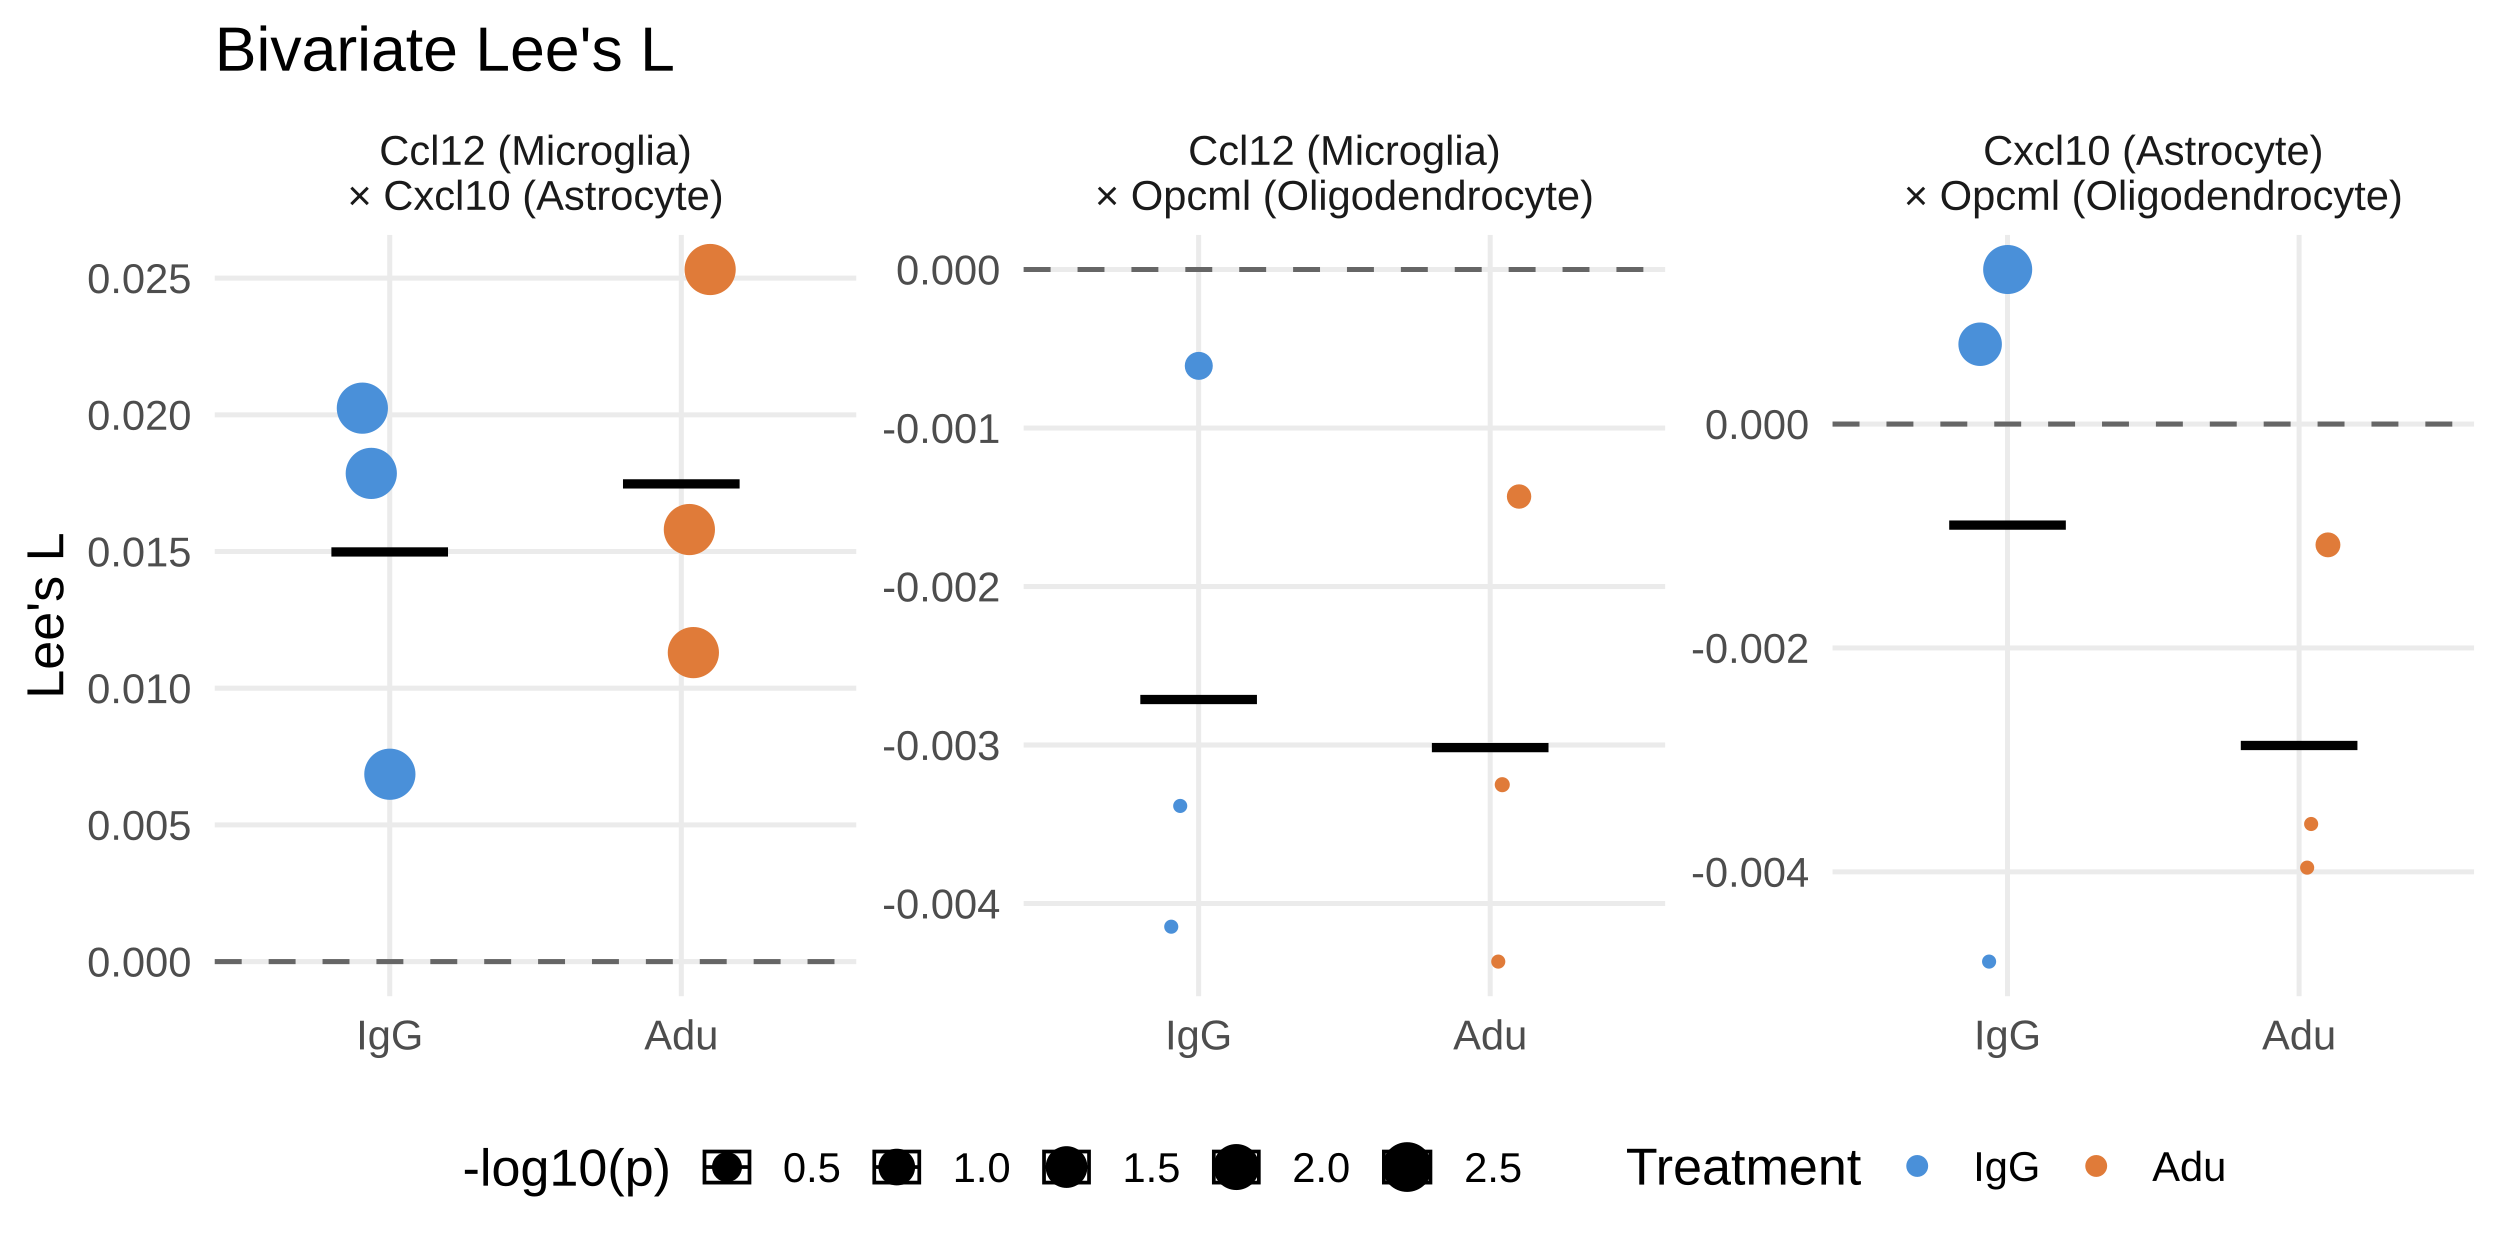
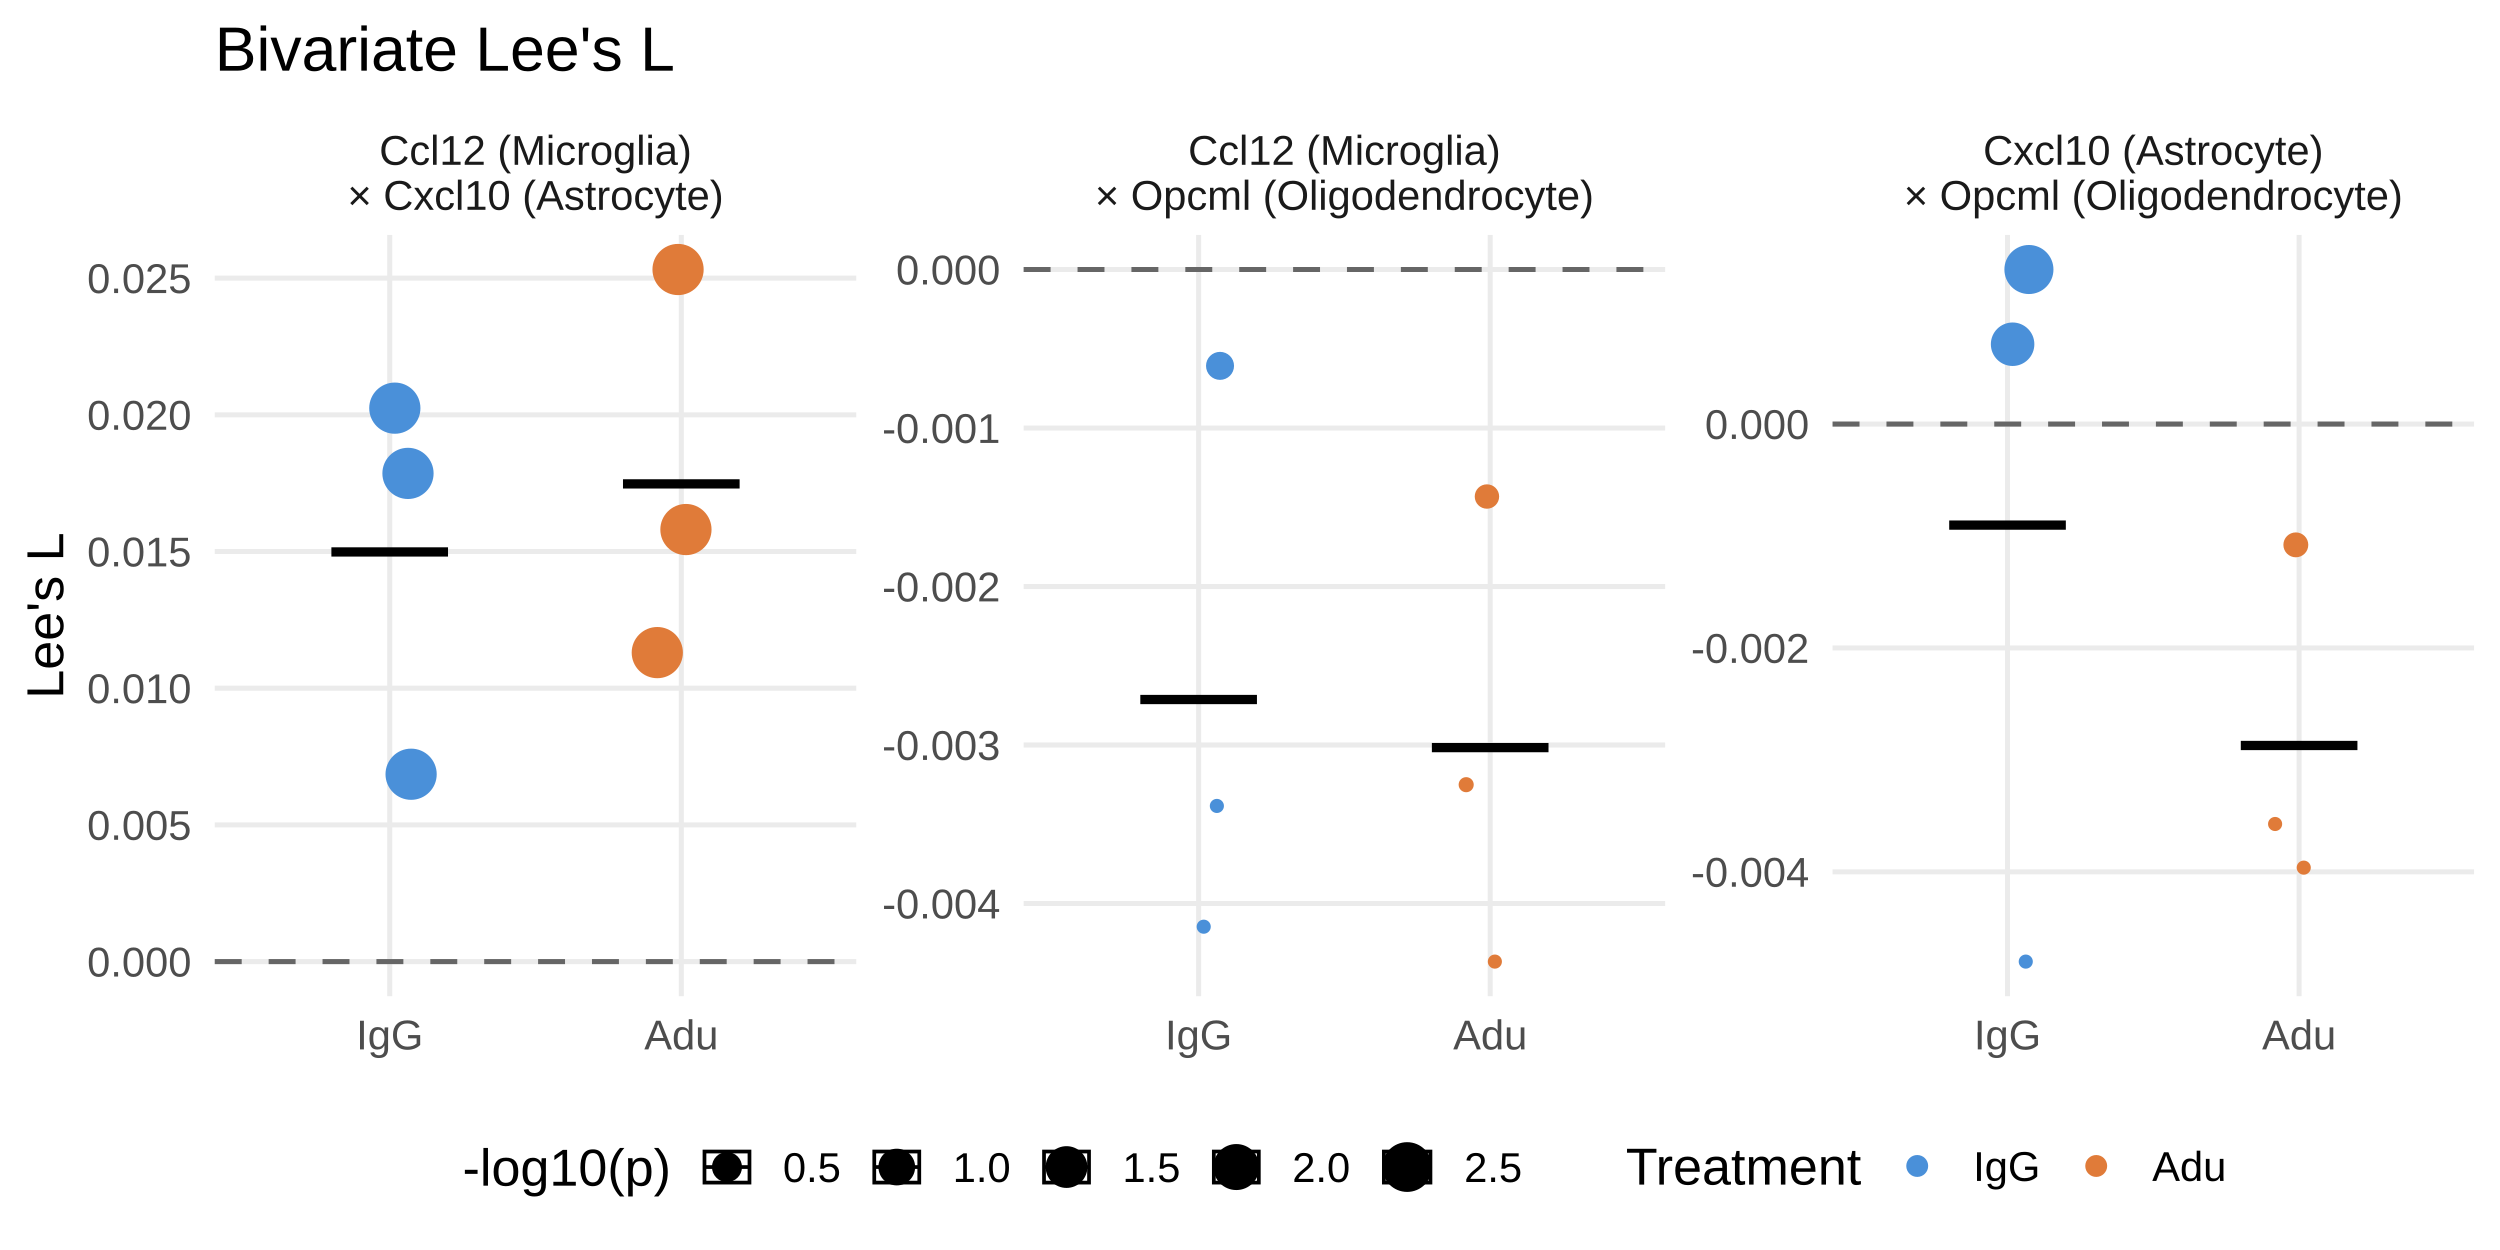
<svg xmlns="http://www.w3.org/2000/svg" width="720.00pt" height="360.00pt" viewBox="0 0 720.00 360.00">
  <g class="svglite">
    <defs>
      <style type="text/css">
    .svglite line, .svglite polyline, .svglite polygon, .svglite path, .svglite rect, .svglite circle {
      fill: none;
      stroke: #000000;
      stroke-linecap: round;
      stroke-linejoin: round;
      stroke-miterlimit: 10.00;
    }
    .svglite text {
      white-space: pre;
    }
    .svglite g.glyphgroup path {
      fill: inherit;
      stroke: none;
    }
  </style>
    </defs>
    <rect width="100%" height="100%" style="stroke: none; fill: #FFFFFF;" />
    <defs>
      <clipPath id="cpMC4wMHw3MjAuMDB8MC4wMHwzNjAuMDA=">
        <rect x="0.00" y="0.00" width="720.00" height="360.00" />
      </clipPath>
    </defs>
    <g clip-path="url(#cpMC4wMHw3MjAuMDB8MC4wMHwzNjAuMDA=)">
      <rect x="-0" y="0.00" width="720.00" height="360.00" style="stroke-width: 1.45; stroke: none; fill: #FFFFFF;" />
    </g>
    <defs>
      <clipPath id="cpNjEuODV8MjQ2LjYwfDY3LjY2fDI4Ni45MQ==">
        <rect x="61.85" y="67.66" width="184.75" height="219.25" />
      </clipPath>
    </defs>
    <g clip-path="url(#cpNjEuODV8MjQ2LjYwfDY3LjY2fDI4Ni45MQ==)">
      <polyline points="61.85,276.94 246.60,276.94 " style="stroke-width: 1.45; stroke: #EBEBEB; stroke-linecap: butt;" />
      <polyline points="61.85,237.57 246.60,237.57 " style="stroke-width: 1.45; stroke: #EBEBEB; stroke-linecap: butt;" />
      <polyline points="61.85,198.20 246.60,198.20 " style="stroke-width: 1.45; stroke: #EBEBEB; stroke-linecap: butt;" />
      <polyline points="61.85,158.83 246.60,158.83 " style="stroke-width: 1.45; stroke: #EBEBEB; stroke-linecap: butt;" />
      <polyline points="61.85,119.47 246.60,119.47 " style="stroke-width: 1.45; stroke: #EBEBEB; stroke-linecap: butt;" />
      <polyline points="61.85,80.10 246.60,80.10 " style="stroke-width: 1.45; stroke: #EBEBEB; stroke-linecap: butt;" />
      <polyline points="112.24,286.91 112.24,67.66 " style="stroke-width: 1.45; stroke: #EBEBEB; stroke-linecap: butt;" />
      <polyline points="196.22,286.91 196.22,67.66 " style="stroke-width: 1.45; stroke: #EBEBEB; stroke-linecap: butt;" />
      <line x1="61.85" y1="276.94" x2="246.60" y2="276.94" style="stroke-width: 1.45; stroke: #666666; stroke-dasharray: 7.76,7.76; stroke-linecap: butt;" />
-       <circle cx="112.28" cy="222.98" r="6.89" style="stroke-width: 0.97; stroke: #4A90D9; fill: #4A90D9;" />
-       <circle cx="198.54" cy="152.51" r="6.89" style="stroke-width: 0.97; stroke: #E07B39; fill: #E07B39;" />
-       <circle cx="104.36" cy="117.55" r="6.89" style="stroke-width: 0.97; stroke: #4A90D9; fill: #4A90D9;" />
-       <circle cx="106.93" cy="136.34" r="6.89" style="stroke-width: 0.97; stroke: #4A90D9; fill: #4A90D9;" />
-       <circle cx="199.69" cy="187.95" r="6.89" style="stroke-width: 0.97; stroke: #E07B39; fill: #E07B39;" />
-       <circle cx="204.52" cy="77.62" r="6.89" style="stroke-width: 0.97; stroke: #E07B39; fill: #E07B39;" />
+       <circle cx="118.40" cy="222.98" r="6.89" style="stroke-width: 0.97; stroke: #4A90D9; fill: #4A90D9;" />
+       <circle cx="197.55" cy="152.51" r="6.89" style="stroke-width: 0.97; stroke: #E07B39; fill: #E07B39;" />
+       <circle cx="113.71" cy="117.55" r="6.89" style="stroke-width: 0.97; stroke: #4A90D9; fill: #4A90D9;" />
+       <circle cx="117.50" cy="136.34" r="6.89" style="stroke-width: 0.97; stroke: #4A90D9; fill: #4A90D9;" />
+       <circle cx="189.30" cy="187.95" r="6.89" style="stroke-width: 0.97; stroke: #E07B39; fill: #E07B39;" />
+       <circle cx="195.28" cy="77.62" r="6.89" style="stroke-width: 0.97; stroke: #E07B39; fill: #E07B39;" />
      <line x1="95.44" y1="158.96" x2="129.03" y2="158.96" style="stroke-width: 2.67; stroke-linecap: butt; stroke-linejoin: miter;" />
      <line x1="179.42" y1="139.36" x2="213.01" y2="139.36" style="stroke-width: 2.67; stroke-linecap: butt; stroke-linejoin: miter;" />
    </g>
    <g clip-path="url(#cpMC4wMHw3MjAuMDB8MC4wMHwzNjAuMDA=)">
</g>
    <defs>
      <clipPath id="cpMjk0LjgxfDQ3OS41N3w2Ny42NnwyODYuOTE=">
        <rect x="294.81" y="67.66" width="184.75" height="219.25" />
      </clipPath>
    </defs>
    <g clip-path="url(#cpMjk0LjgxfDQ3OS41N3w2Ny42NnwyODYuOTE=)">
      <polyline points="294.81,260.21 479.57,260.21 " style="stroke-width: 1.45; stroke: #EBEBEB; stroke-linecap: butt;" />
      <polyline points="294.81,214.56 479.57,214.56 " style="stroke-width: 1.45; stroke: #EBEBEB; stroke-linecap: butt;" />
      <polyline points="294.81,168.92 479.57,168.92 " style="stroke-width: 1.45; stroke: #EBEBEB; stroke-linecap: butt;" />
      <polyline points="294.81,123.27 479.57,123.27 " style="stroke-width: 1.45; stroke: #EBEBEB; stroke-linecap: butt;" />
      <polyline points="294.81,77.62 479.57,77.62 " style="stroke-width: 1.45; stroke: #EBEBEB; stroke-linecap: butt;" />
      <polyline points="345.20,286.91 345.20,67.66 " style="stroke-width: 1.45; stroke: #EBEBEB; stroke-linecap: butt;" />
      <polyline points="429.18,286.91 429.18,67.66 " style="stroke-width: 1.45; stroke: #EBEBEB; stroke-linecap: butt;" />
      <line x1="294.81" y1="77.62" x2="479.57" y2="77.62" style="stroke-width: 1.45; stroke: #666666; stroke-dasharray: 7.76,7.76; stroke-linecap: butt;" />
-       <circle cx="345.25" cy="105.37" r="3.55" style="stroke-width: 0.97; stroke: #4A90D9; fill: #4A90D9;" />
-       <circle cx="431.50" cy="276.94" r="1.55" style="stroke-width: 0.97; stroke: #E07B39; fill: #E07B39;" />
-       <circle cx="337.32" cy="266.89" r="1.55" style="stroke-width: 0.97; stroke: #4A90D9; fill: #4A90D9;" />
-       <circle cx="339.90" cy="232.11" r="1.55" style="stroke-width: 0.97; stroke: #4A90D9; fill: #4A90D9;" />
-       <circle cx="432.65" cy="225.99" r="1.69" style="stroke-width: 0.97; stroke: #E07B39; fill: #E07B39;" />
-       <circle cx="437.49" cy="143.00" r="3.03" style="stroke-width: 0.97; stroke: #E07B39; fill: #E07B39;" />
+       <circle cx="351.37" cy="105.37" r="3.55" style="stroke-width: 0.97; stroke: #4A90D9; fill: #4A90D9;" />
+       <circle cx="430.52" cy="276.94" r="1.55" style="stroke-width: 0.97; stroke: #E07B39; fill: #E07B39;" />
+       <circle cx="346.67" cy="266.89" r="1.55" style="stroke-width: 0.97; stroke: #4A90D9; fill: #4A90D9;" />
+       <circle cx="350.46" cy="232.11" r="1.55" style="stroke-width: 0.97; stroke: #4A90D9; fill: #4A90D9;" />
+       <circle cx="422.26" cy="225.99" r="1.69" style="stroke-width: 0.97; stroke: #E07B39; fill: #E07B39;" />
+       <circle cx="428.24" cy="143.00" r="3.03" style="stroke-width: 0.97; stroke: #E07B39; fill: #E07B39;" />
      <line x1="328.41" y1="201.46" x2="362.00" y2="201.46" style="stroke-width: 2.67; stroke-linecap: butt; stroke-linejoin: miter;" />
      <line x1="412.38" y1="215.31" x2="445.97" y2="215.31" style="stroke-width: 2.67; stroke-linecap: butt; stroke-linejoin: miter;" />
    </g>
    <g clip-path="url(#cpMC4wMHw3MjAuMDB8MC4wMHwzNjAuMDA=)">
</g>
    <defs>
      <clipPath id="cpNTI3Ljc4fDcxMi41M3w2Ny42NnwyODYuOTE=">
        <rect x="527.78" y="67.66" width="184.75" height="219.25" />
      </clipPath>
    </defs>
    <g clip-path="url(#cpNTI3Ljc4fDcxMi41M3w2Ny42NnwyODYuOTE=)">
      <polyline points="527.78,251.09 712.53,251.09 " style="stroke-width: 1.45; stroke: #EBEBEB; stroke-linecap: butt;" />
      <polyline points="527.78,186.61 712.53,186.61 " style="stroke-width: 1.45; stroke: #EBEBEB; stroke-linecap: butt;" />
      <polyline points="527.78,122.13 712.53,122.13 " style="stroke-width: 1.45; stroke: #EBEBEB; stroke-linecap: butt;" />
      <polyline points="578.16,286.91 578.16,67.66 " style="stroke-width: 1.45; stroke: #EBEBEB; stroke-linecap: butt;" />
      <polyline points="662.14,286.91 662.14,67.66 " style="stroke-width: 1.45; stroke: #EBEBEB; stroke-linecap: butt;" />
      <line x1="527.78" y1="122.13" x2="712.53" y2="122.13" style="stroke-width: 1.45; stroke: #666666; stroke-dasharray: 7.76,7.76; stroke-linecap: butt;" />
-       <circle cx="578.21" cy="77.62" r="6.58" style="stroke-width: 0.97; stroke: #4A90D9; fill: #4A90D9;" />
-       <circle cx="664.46" cy="249.88" r="1.55" style="stroke-width: 0.97; stroke: #E07B39; fill: #E07B39;" />
-       <circle cx="570.28" cy="99.14" r="5.78" style="stroke-width: 0.97; stroke: #4A90D9; fill: #4A90D9;" />
-       <circle cx="572.86" cy="276.94" r="1.55" style="stroke-width: 0.97; stroke: #4A90D9; fill: #4A90D9;" />
-       <circle cx="665.61" cy="237.31" r="1.55" style="stroke-width: 0.97; stroke: #E07B39; fill: #E07B39;" />
-       <circle cx="670.45" cy="156.92" r="3.10" style="stroke-width: 0.97; stroke: #E07B39; fill: #E07B39;" />
+       <circle cx="584.33" cy="77.62" r="6.58" style="stroke-width: 0.97; stroke: #4A90D9; fill: #4A90D9;" />
+       <circle cx="663.48" cy="249.88" r="1.55" style="stroke-width: 0.97; stroke: #E07B39; fill: #E07B39;" />
+       <circle cx="579.63" cy="99.14" r="5.78" style="stroke-width: 0.97; stroke: #4A90D9; fill: #4A90D9;" />
+       <circle cx="583.42" cy="276.94" r="1.55" style="stroke-width: 0.97; stroke: #4A90D9; fill: #4A90D9;" />
+       <circle cx="655.23" cy="237.31" r="1.55" style="stroke-width: 0.97; stroke: #E07B39; fill: #E07B39;" />
+       <circle cx="661.20" cy="156.92" r="3.10" style="stroke-width: 0.97; stroke: #E07B39; fill: #E07B39;" />
      <line x1="561.37" y1="151.23" x2="594.96" y2="151.23" style="stroke-width: 2.67; stroke-linecap: butt; stroke-linejoin: miter;" />
      <line x1="645.35" y1="214.70" x2="678.94" y2="214.70" style="stroke-width: 2.67; stroke-linecap: butt; stroke-linejoin: miter;" />
    </g>
    <g clip-path="url(#cpMC4wMHw3MjAuMDB8MC4wMHwzNjAuMDA=)">
</g>
    <defs>
      <clipPath id="cpNjEuODV8MjQ2LjYwfDMxLjYzfDY3LjY2">
        <rect x="61.85" y="31.63" width="184.75" height="36.03" />
      </clipPath>
    </defs>
    <g clip-path="url(#cpNjEuODV8MjQ2LjYwfDMxLjYzfDY3LjY2)">
      <text x="154.23" y="47.46" text-anchor="middle" style="font-size: 12.00px;fill: #1A1A1A; font-family: &quot;Arial&quot;;" textLength="90.05px" lengthAdjust="spacingAndGlyphs">Ccl12 (Microglia)</text>
      <text x="154.23" y="60.42" text-anchor="middle" style="font-size: 12.00px;fill: #1A1A1A; font-family: &quot;Arial&quot;;" textLength="108.36px" lengthAdjust="spacingAndGlyphs">× Cxcl10 (Astrocyte)</text>
    </g>
    <g clip-path="url(#cpMC4wMHw3MjAuMDB8MC4wMHwzNjAuMDA=)">
</g>
    <defs>
      <clipPath id="cpMjk0LjgxfDQ3OS41N3wzMS42M3w2Ny42Ng==">
        <rect x="294.81" y="31.63" width="184.75" height="36.03" />
      </clipPath>
    </defs>
    <g clip-path="url(#cpMjk0LjgxfDQ3OS41N3wzMS42M3w2Ny42Ng==)">
      <text x="387.19" y="47.46" text-anchor="middle" style="font-size: 12.00px;fill: #1A1A1A; font-family: &quot;Arial&quot;;" textLength="90.05px" lengthAdjust="spacingAndGlyphs">Ccl12 (Microglia)</text>
      <text x="387.19" y="60.42" text-anchor="middle" style="font-size: 12.00px;fill: #1A1A1A; font-family: &quot;Arial&quot;;" textLength="143.72px" lengthAdjust="spacingAndGlyphs">× Opcml (Oligodendrocyte)</text>
    </g>
    <g clip-path="url(#cpMC4wMHw3MjAuMDB8MC4wMHwzNjAuMDA=)">
</g>
    <defs>
      <clipPath id="cpNTI3Ljc4fDcxMi41M3wzMS42M3w2Ny42Ng==">
        <rect x="527.78" y="31.63" width="184.75" height="36.03" />
      </clipPath>
    </defs>
    <g clip-path="url(#cpNTI3Ljc4fDcxMi41M3wzMS42M3w2Ny42Ng==)">
      <text x="620.15" y="47.46" text-anchor="middle" style="font-size: 12.00px;fill: #1A1A1A; font-family: &quot;Arial&quot;;" textLength="98.02px" lengthAdjust="spacingAndGlyphs">Cxcl10 (Astrocyte)</text>
      <text x="620.15" y="60.42" text-anchor="middle" style="font-size: 12.00px;fill: #1A1A1A; font-family: &quot;Arial&quot;;" textLength="143.72px" lengthAdjust="spacingAndGlyphs">× Opcml (Oligodendrocyte)</text>
    </g>
    <g clip-path="url(#cpMC4wMHw3MjAuMDB8MC4wMHwzNjAuMDA=)">
      <text x="112.24" y="302.23" text-anchor="middle" style="font-size: 12.00px;fill: #4D4D4D; font-family: &quot;Arial&quot;;" textLength="19.33px" lengthAdjust="spacingAndGlyphs">IgG</text>
      <text x="196.22" y="302.23" text-anchor="middle" style="font-size: 12.00px;fill: #4D4D4D; font-family: &quot;Arial&quot;;" textLength="21.34px" lengthAdjust="spacingAndGlyphs">Adu</text>
      <text x="345.20" y="302.23" text-anchor="middle" style="font-size: 12.00px;fill: #4D4D4D; font-family: &quot;Arial&quot;;" textLength="19.33px" lengthAdjust="spacingAndGlyphs">IgG</text>
      <text x="429.18" y="302.23" text-anchor="middle" style="font-size: 12.00px;fill: #4D4D4D; font-family: &quot;Arial&quot;;" textLength="21.34px" lengthAdjust="spacingAndGlyphs">Adu</text>
      <text x="578.16" y="302.23" text-anchor="middle" style="font-size: 12.00px;fill: #4D4D4D; font-family: &quot;Arial&quot;;" textLength="19.33px" lengthAdjust="spacingAndGlyphs">IgG</text>
      <text x="662.14" y="302.23" text-anchor="middle" style="font-size: 12.00px;fill: #4D4D4D; font-family: &quot;Arial&quot;;" textLength="21.34px" lengthAdjust="spacingAndGlyphs">Adu</text>
      <text x="521.05" y="255.38" text-anchor="end" style="font-size: 12.00px;fill: #4D4D4D; font-family: &quot;Arial&quot;;" textLength="34.02px" lengthAdjust="spacingAndGlyphs">-0.004</text>
      <text x="521.05" y="190.90" text-anchor="end" style="font-size: 12.00px;fill: #4D4D4D; font-family: &quot;Arial&quot;;" textLength="34.02px" lengthAdjust="spacingAndGlyphs">-0.002</text>
      <text x="521.05" y="126.42" text-anchor="end" style="font-size: 12.00px;fill: #4D4D4D; font-family: &quot;Arial&quot;;" textLength="30.02px" lengthAdjust="spacingAndGlyphs">0.000</text>
      <text x="288.09" y="264.51" text-anchor="end" style="font-size: 12.00px;fill: #4D4D4D; font-family: &quot;Arial&quot;;" textLength="34.02px" lengthAdjust="spacingAndGlyphs">-0.004</text>
      <text x="288.09" y="218.86" text-anchor="end" style="font-size: 12.00px;fill: #4D4D4D; font-family: &quot;Arial&quot;;" textLength="34.02px" lengthAdjust="spacingAndGlyphs">-0.003</text>
      <text x="288.09" y="173.21" text-anchor="end" style="font-size: 12.00px;fill: #4D4D4D; font-family: &quot;Arial&quot;;" textLength="34.02px" lengthAdjust="spacingAndGlyphs">-0.002</text>
      <text x="288.09" y="127.57" text-anchor="end" style="font-size: 12.00px;fill: #4D4D4D; font-family: &quot;Arial&quot;;" textLength="34.02px" lengthAdjust="spacingAndGlyphs">-0.001</text>
      <text x="288.09" y="81.92" text-anchor="end" style="font-size: 12.00px;fill: #4D4D4D; font-family: &quot;Arial&quot;;" textLength="30.02px" lengthAdjust="spacingAndGlyphs">0.000</text>
      <text x="55.13" y="281.24" text-anchor="end" style="font-size: 12.00px;fill: #4D4D4D; font-family: &quot;Arial&quot;;" textLength="30.02px" lengthAdjust="spacingAndGlyphs">0.000</text>
      <text x="55.13" y="241.87" text-anchor="end" style="font-size: 12.00px;fill: #4D4D4D; font-family: &quot;Arial&quot;;" textLength="30.02px" lengthAdjust="spacingAndGlyphs">0.005</text>
      <text x="55.13" y="202.50" text-anchor="end" style="font-size: 12.00px;fill: #4D4D4D; font-family: &quot;Arial&quot;;" textLength="30.02px" lengthAdjust="spacingAndGlyphs">0.010</text>
      <text x="55.13" y="163.13" text-anchor="end" style="font-size: 12.00px;fill: #4D4D4D; font-family: &quot;Arial&quot;;" textLength="30.02px" lengthAdjust="spacingAndGlyphs">0.015</text>
      <text x="55.13" y="123.76" text-anchor="end" style="font-size: 12.00px;fill: #4D4D4D; font-family: &quot;Arial&quot;;" textLength="30.02px" lengthAdjust="spacingAndGlyphs">0.020</text>
      <text x="55.13" y="84.40" text-anchor="end" style="font-size: 12.00px;fill: #4D4D4D; font-family: &quot;Arial&quot;;" textLength="30.02px" lengthAdjust="spacingAndGlyphs">0.025</text>
      <text transform="translate(18.21,177.28) rotate(-90)" text-anchor="middle" style="font-size: 15.00px; font-family: &quot;Arial&quot;;" textLength="47.91px" lengthAdjust="spacingAndGlyphs">Lee's L</text>
      <text x="133.21" y="341.48" style="font-size: 15.00px; font-family: &quot;Arial&quot;;" textLength="60.05px" lengthAdjust="spacingAndGlyphs">-log10(p)</text>
      <circle cx="209.37" cy="336.11" r="3.84" style="stroke-width: 0.97; fill: #000000;" />
      <rect x="202.89" y="331.64" width="12.96" height="8.95" style="stroke-width: 1.07; stroke-linecap: butt; stroke-linejoin: miter;" />
      <polyline points="202.89,336.11 215.85,336.11 " style="stroke-width: 1.07; stroke-linecap: butt; stroke-linejoin: miter;" />
      <circle cx="258.27" cy="336.11" r="4.80" style="stroke-width: 0.97; fill: #000000;" />
      <rect x="251.79" y="331.64" width="12.96" height="8.95" style="stroke-width: 1.07; stroke-linecap: butt; stroke-linejoin: miter;" />
      <polyline points="251.79,336.11 264.75,336.11 " style="stroke-width: 1.07; stroke-linecap: butt; stroke-linejoin: miter;" />
      <circle cx="307.16" cy="336.11" r="5.53" style="stroke-width: 0.97; fill: #000000;" />
      <rect x="300.68" y="331.64" width="12.96" height="8.95" style="stroke-width: 1.07; stroke-linecap: butt; stroke-linejoin: miter;" />
      <polyline points="300.68,336.11 313.64,336.11 " style="stroke-width: 1.07; stroke-linecap: butt; stroke-linejoin: miter;" />
      <circle cx="356.06" cy="336.11" r="6.14" style="stroke-width: 0.97; fill: #000000;" />
      <rect x="349.58" y="331.64" width="12.96" height="8.95" style="stroke-width: 1.07; stroke-linecap: butt; stroke-linejoin: miter;" />
      <polyline points="349.58,336.11 362.54,336.11 " style="stroke-width: 1.07; stroke-linecap: butt; stroke-linejoin: miter;" />
      <circle cx="405.26" cy="336.11" r="6.68" style="stroke-width: 0.97; fill: #000000;" />
      <rect x="398.55" y="331.64" width="13.42" height="8.95" style="stroke-width: 1.07; stroke-linecap: butt; stroke-linejoin: miter;" />
      <polyline points="398.55,336.11 411.97,336.11 " style="stroke-width: 1.07; stroke-linecap: butt; stroke-linejoin: miter;" />
      <text x="225.48" y="340.41" style="font-size: 12.00px; font-family: &quot;Arial&quot;;" textLength="16.67px" lengthAdjust="spacingAndGlyphs">0.5</text>
      <text x="274.38" y="340.41" style="font-size: 12.00px; font-family: &quot;Arial&quot;;" textLength="16.67px" lengthAdjust="spacingAndGlyphs">1.0</text>
      <text x="323.27" y="340.41" style="font-size: 12.00px; font-family: &quot;Arial&quot;;" textLength="16.67px" lengthAdjust="spacingAndGlyphs">1.5</text>
      <text x="372.17" y="340.41" style="font-size: 12.00px; font-family: &quot;Arial&quot;;" textLength="16.67px" lengthAdjust="spacingAndGlyphs">2.0</text>
      <text x="421.68" y="340.41" style="font-size: 12.00px; font-family: &quot;Arial&quot;;" textLength="16.67px" lengthAdjust="spacingAndGlyphs">2.5</text>
      <text x="468.24" y="341.17" style="font-size: 15.00px; font-family: &quot;Arial&quot;;" textLength="67.81px" lengthAdjust="spacingAndGlyphs">Treatment</text>
      <circle cx="552.16" cy="335.80" r="2.67" style="stroke-width: 0.97; stroke: #4A90D9; fill: #4A90D9;" />
      <circle cx="603.71" cy="335.80" r="2.67" style="stroke-width: 0.97; stroke: #E07B39; fill: #E07B39;" />
      <text x="568.27" y="340.10" style="font-size: 12.00px; font-family: &quot;Arial&quot;;" textLength="19.33px" lengthAdjust="spacingAndGlyphs">IgG</text>
      <text x="619.83" y="340.10" style="font-size: 12.00px; font-family: &quot;Arial&quot;;" textLength="21.34px" lengthAdjust="spacingAndGlyphs">Adu</text>
      <text x="61.85" y="20.36" style="font-size: 18.00px; font-family: &quot;Arial&quot;;" textLength="136.88px" lengthAdjust="spacingAndGlyphs">Bivariate Lee's L </text>
    </g>
  </g>
</svg>
